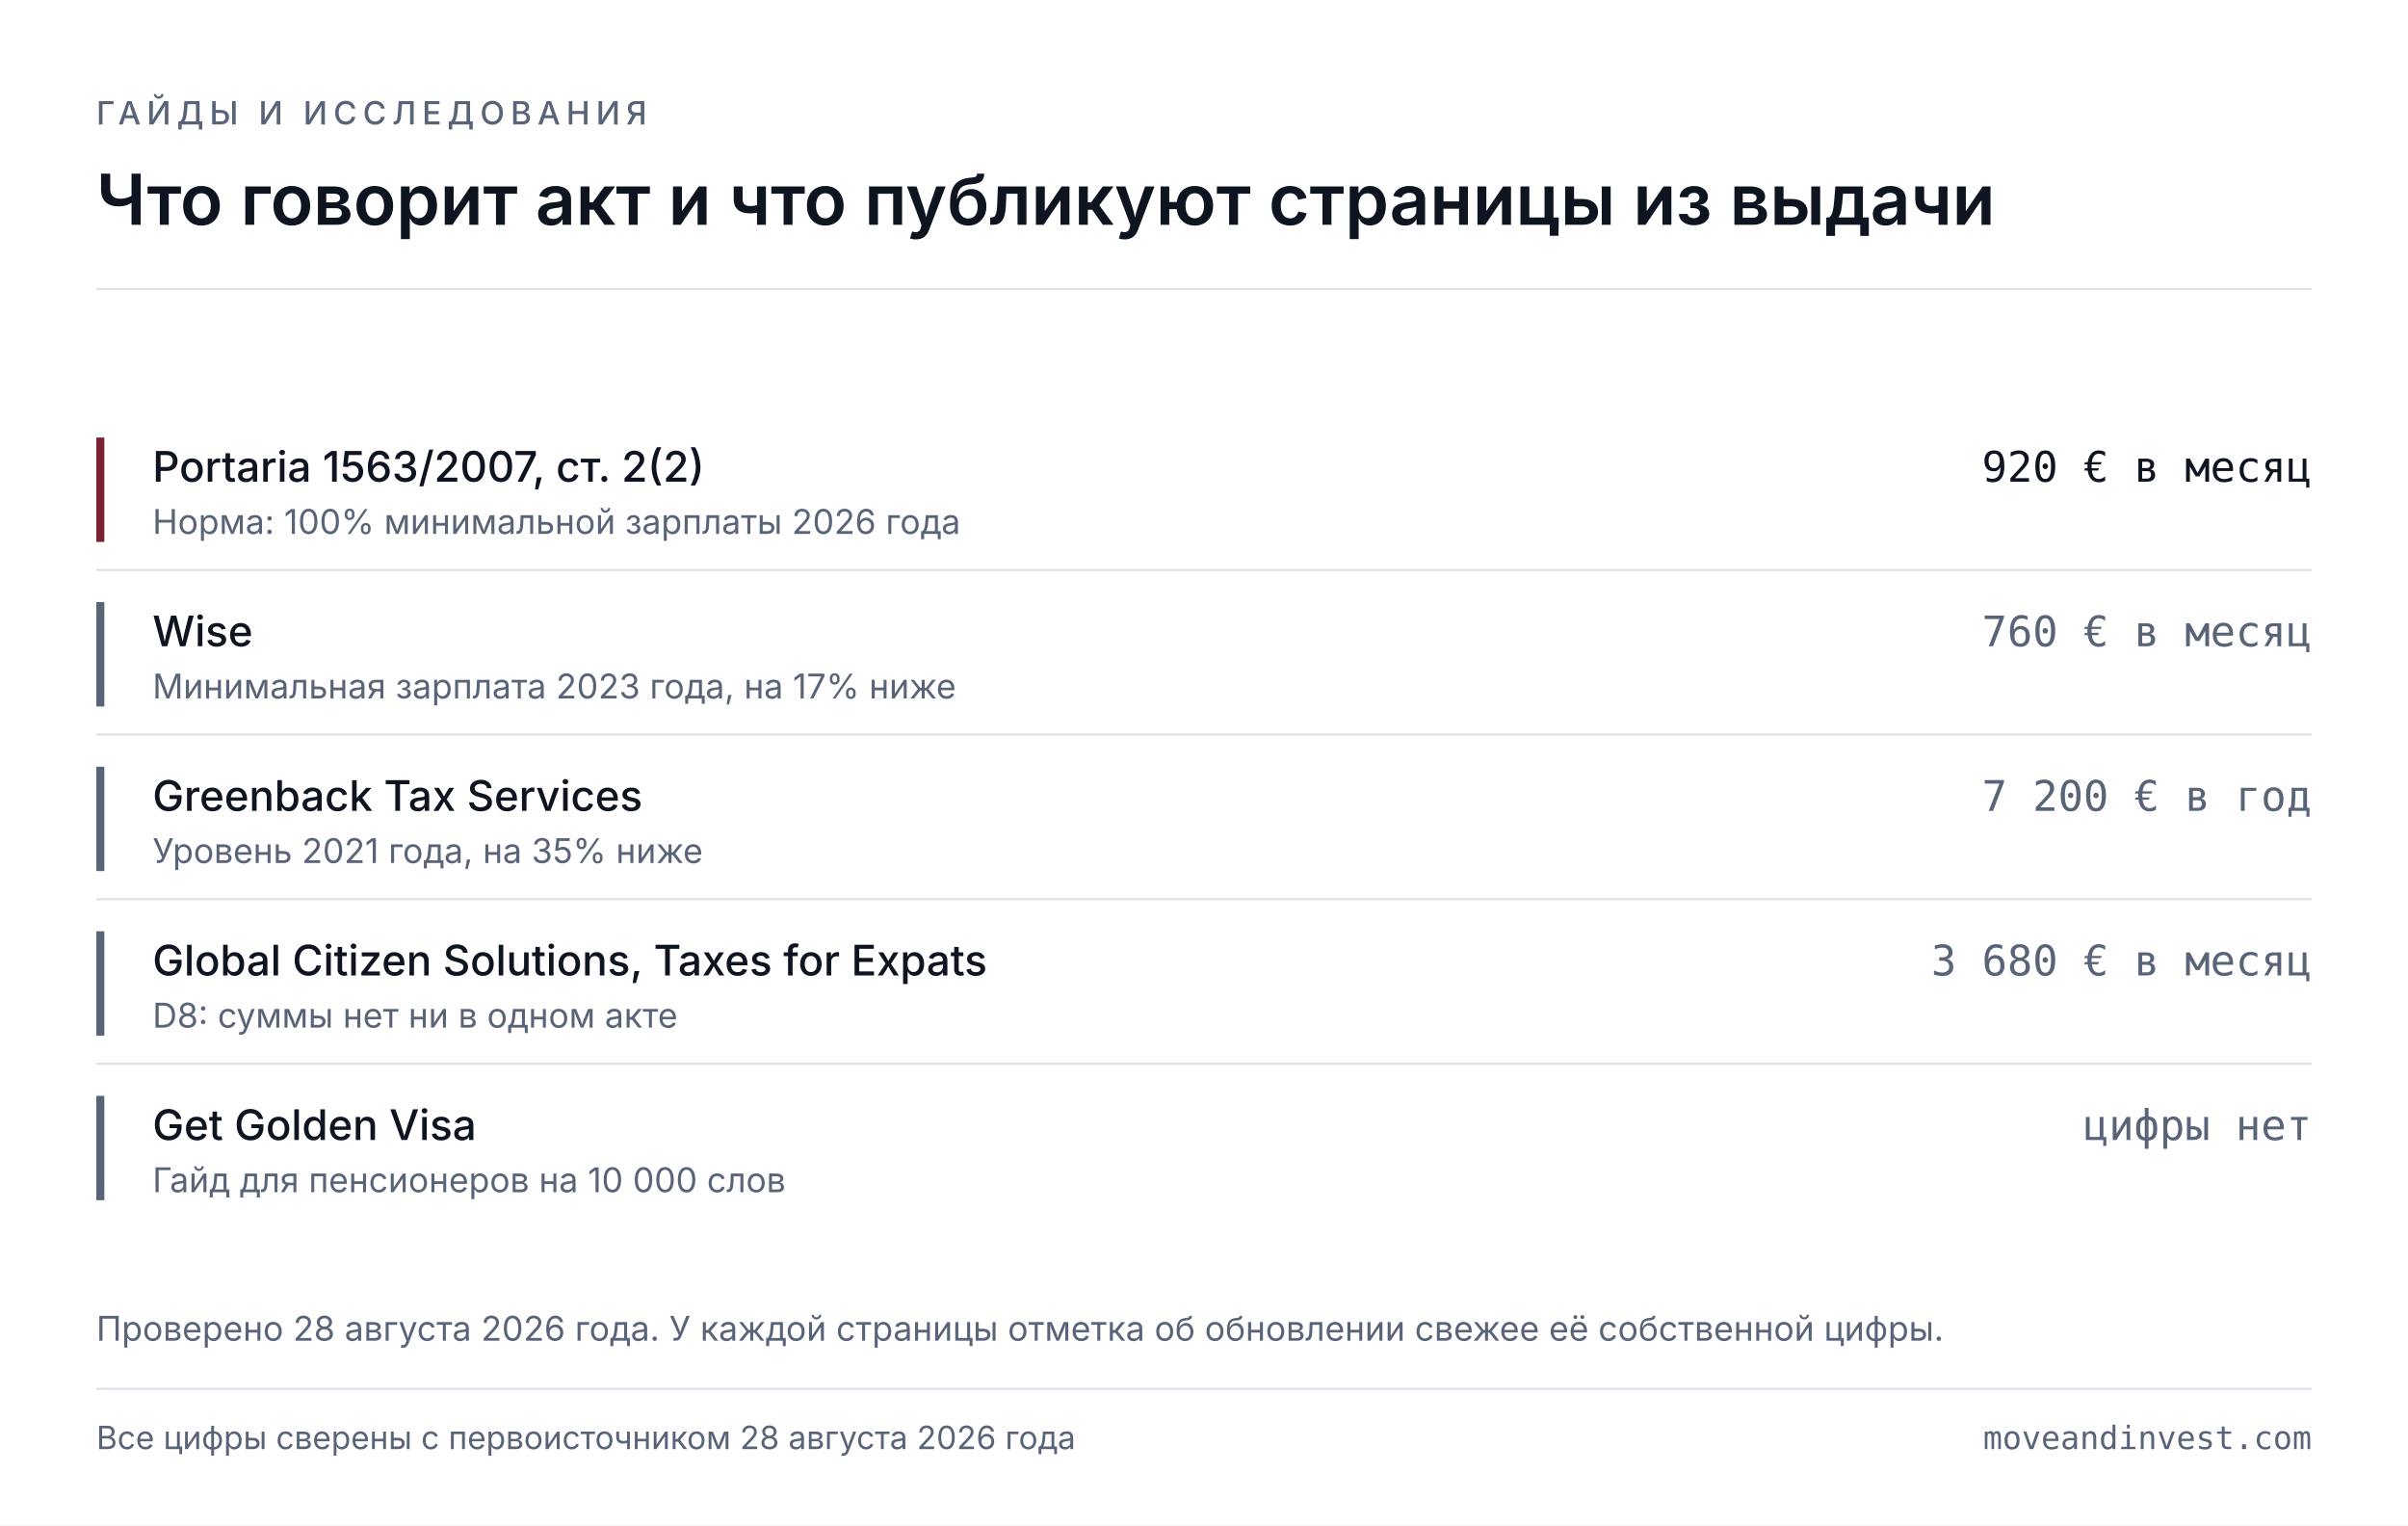
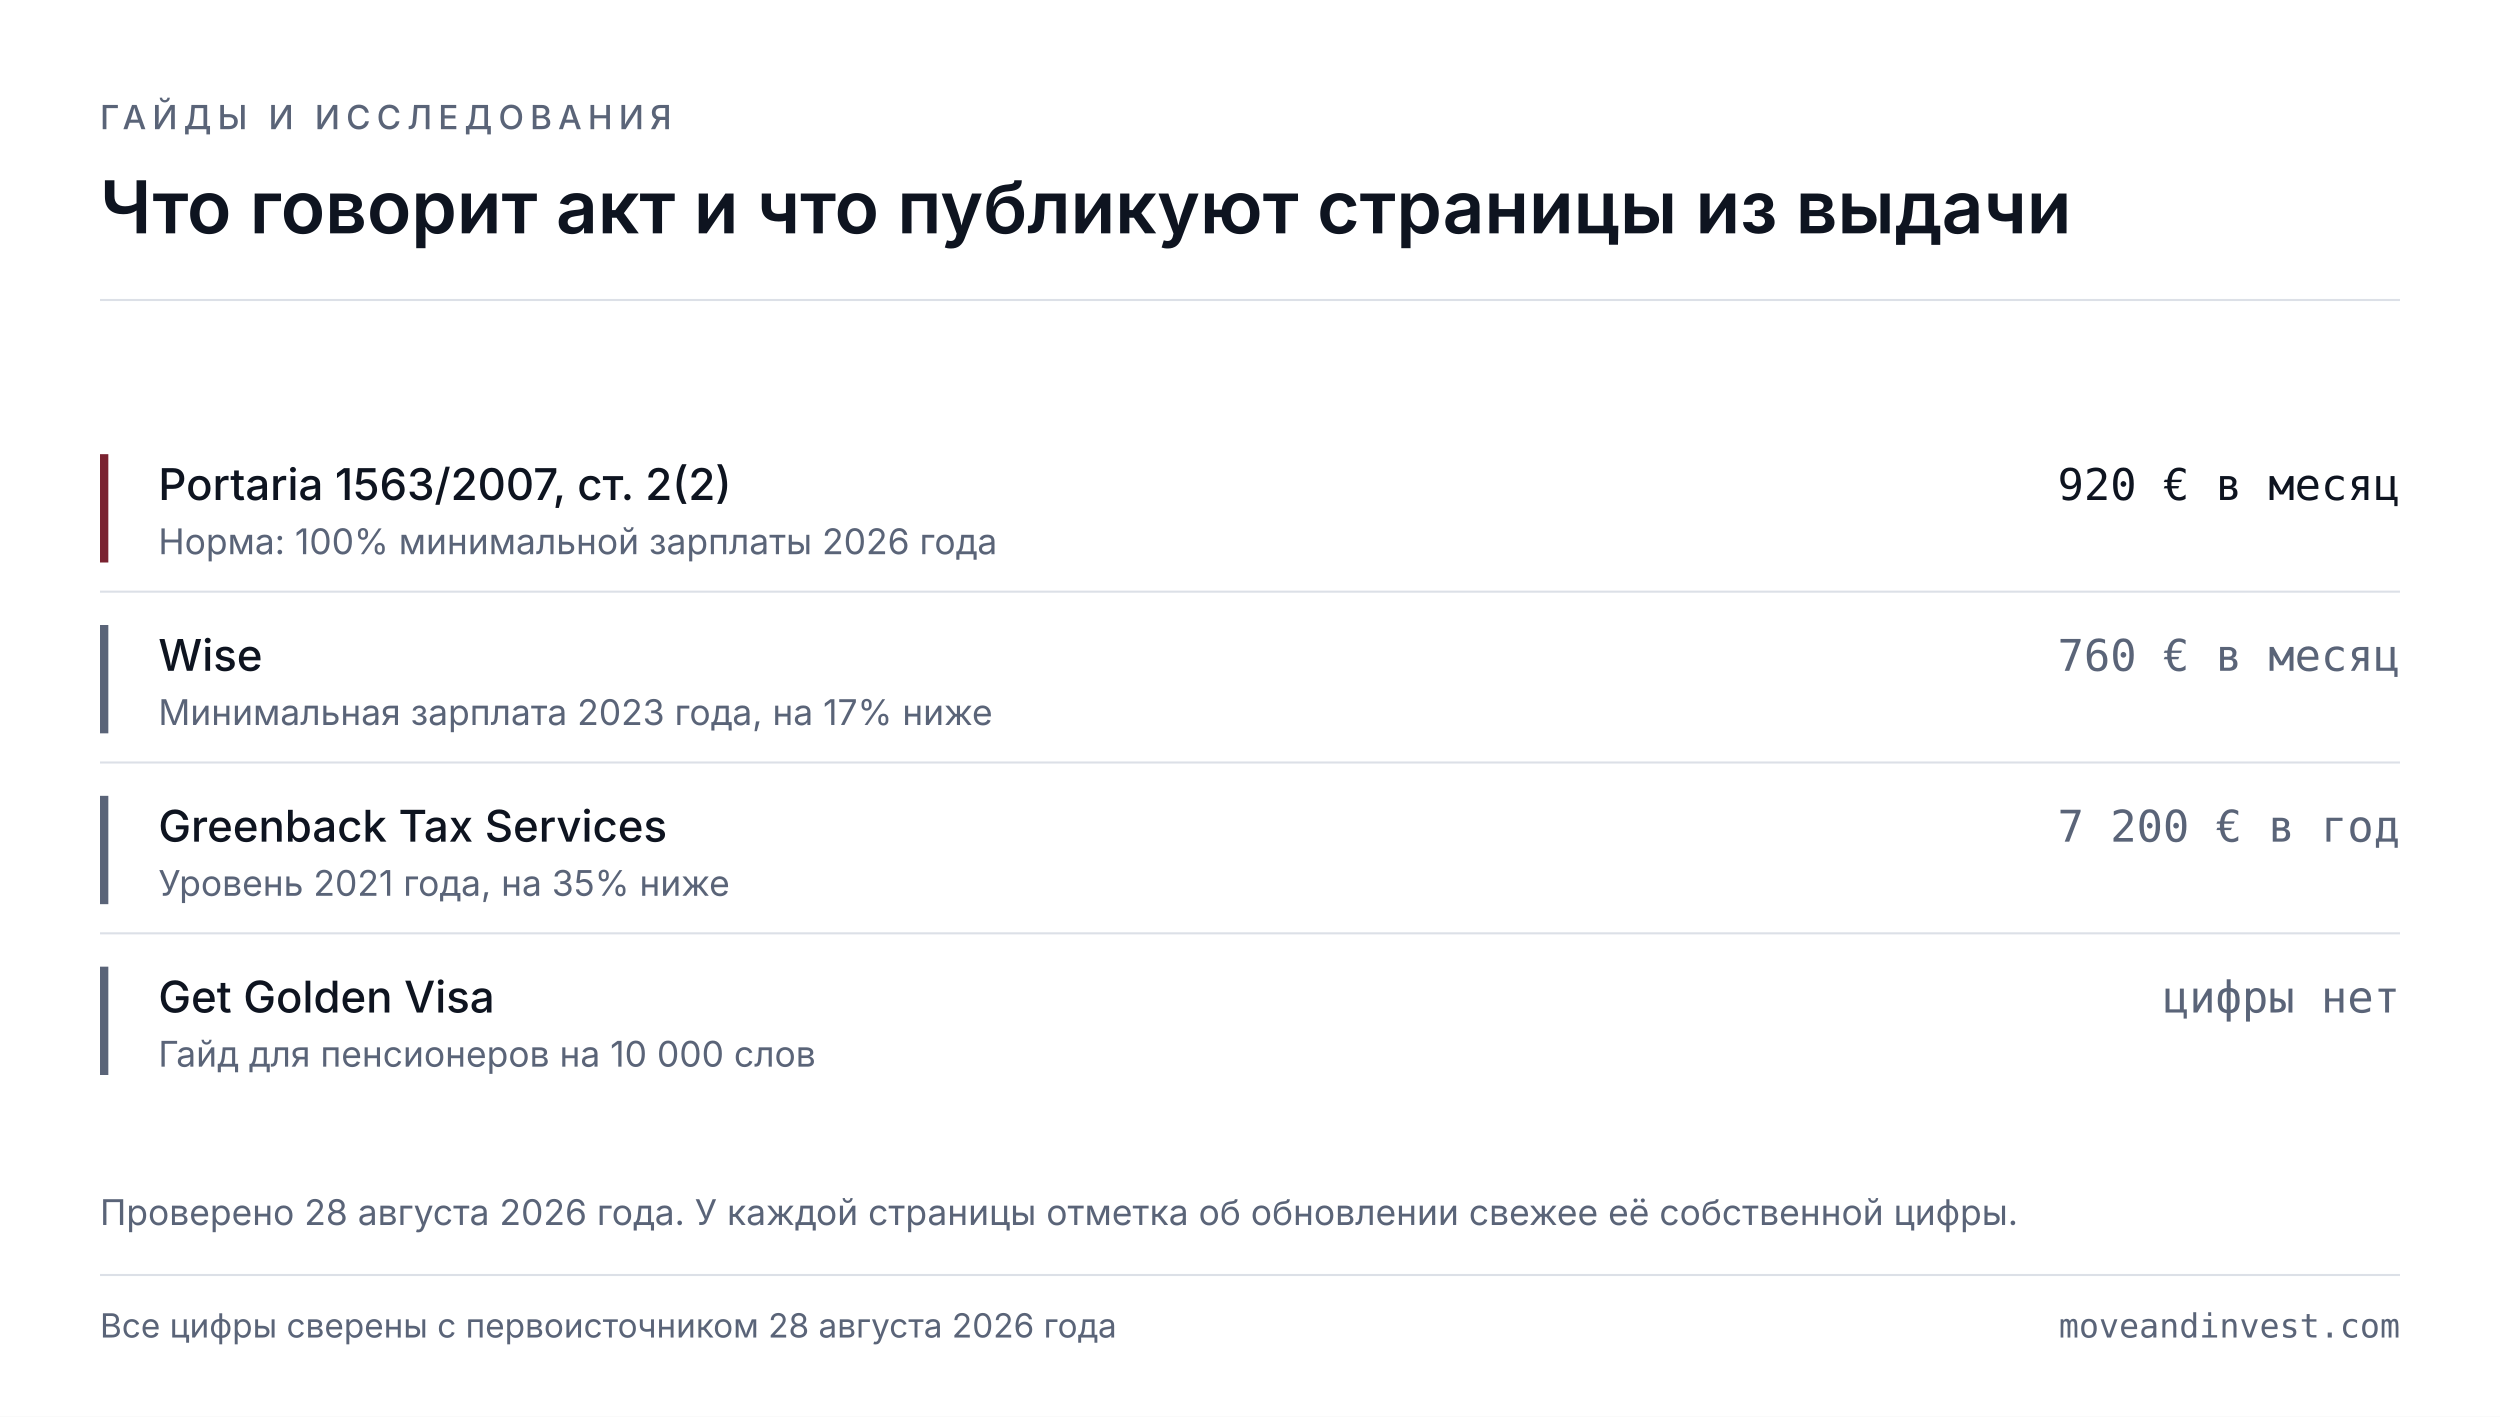
- <svg xmlns="http://www.w3.org/2000/svg" viewBox="0 0 1200 760" width="1200" height="760" role="img" aria-label="Что говорит акт и что публикуют страницы из выдачи">
-   <rect width="1200" height="760" fill="#ffffff" />
+ <svg xmlns="http://www.w3.org/2000/svg" viewBox="0 0 1200 680" width="1200" height="680" role="img" aria-label="Что говорит акт и что публикуют страницы из выдачи">
+   <rect width="1200" height="680" fill="#ffffff" />
  <text x="48" y="62" font-family="Inter, system-ui, sans-serif" font-size="16" font-weight="500" fill="#5a6478" text-anchor="start" letter-spacing="2.93">ГАЙДЫ И ИССЛЕДОВАНИЯ</text>
  <text x="48" y="112" font-family="Inter, system-ui, sans-serif" font-size="35" font-weight="600" fill="#0e1420" text-anchor="start">Что говорит акт и что публикуют страницы из выдачи</text>
  <line x1="48" y1="144" x2="1152" y2="144" stroke="#dce0e7" stroke-width="1" />
  <rect x="48" y="218" width="4" height="52" fill="#7a2230" />
  <text x="76" y="240" font-family="Inter, system-ui, sans-serif" font-size="21" font-weight="500" fill="#0e1420" text-anchor="start">Portaria 1563/2007, ст. 2(2)</text>
  <text x="76" y="266" font-family="Inter, system-ui, sans-serif" font-size="17" font-weight="400" fill="#5a6478" text-anchor="start">Норма: 100% минимальной зарплаты 2026 года</text>
  <text x="1152" y="240" font-family="'JetBrains Mono', ui-monospace, monospace" font-size="21" font-weight="400" fill="#0e1420" text-anchor="end">920 € в месяц</text>
  <line x1="48" y1="284" x2="1152" y2="284" stroke="#dce0e7" stroke-width="1" />
  <rect x="48" y="300" width="4" height="52" fill="#5a6478" />
  <text x="76" y="322" font-family="Inter, system-ui, sans-serif" font-size="21" font-weight="500" fill="#0e1420" text-anchor="start">Wise</text>
  <text x="76" y="348" font-family="Inter, system-ui, sans-serif" font-size="17" font-weight="400" fill="#5a6478" text-anchor="start">Минимальная зарплата 2023 года, на 17% ниже</text>
  <text x="1152" y="322" font-family="'JetBrains Mono', ui-monospace, monospace" font-size="21" font-weight="400" fill="#5a6478" text-anchor="end">760 € в месяц</text>
  <line x1="48" y1="366" x2="1152" y2="366" stroke="#dce0e7" stroke-width="1" />
  <rect x="48" y="382" width="4" height="52" fill="#5a6478" />
  <text x="76" y="404" font-family="Inter, system-ui, sans-serif" font-size="21" font-weight="500" fill="#0e1420" text-anchor="start">Greenback Tax Services</text>
  <text x="76" y="430" font-family="Inter, system-ui, sans-serif" font-size="17" font-weight="400" fill="#5a6478" text-anchor="start">Уровень 2021 года, на 35% ниже</text>
  <text x="1152" y="404" font-family="'JetBrains Mono', ui-monospace, monospace" font-size="21" font-weight="400" fill="#5a6478" text-anchor="end">7 200 € в год</text>
  <line x1="48" y1="448" x2="1152" y2="448" stroke="#dce0e7" stroke-width="1" />
  <rect x="48" y="464" width="4" height="52" fill="#5a6478" />
-   <text x="76" y="486" font-family="Inter, system-ui, sans-serif" font-size="21" font-weight="500" fill="#0e1420" text-anchor="start">Global Citizen Solutions, Taxes for Expats</text>
-   <text x="76" y="512" font-family="Inter, system-ui, sans-serif" font-size="17" font-weight="400" fill="#5a6478" text-anchor="start">D8: суммы нет ни в одном акте</text>
-   <text x="1152" y="486" font-family="'JetBrains Mono', ui-monospace, monospace" font-size="21" font-weight="400" fill="#5a6478" text-anchor="end">3 680 € в месяц</text>
-   <line x1="48" y1="530" x2="1152" y2="530" stroke="#dce0e7" stroke-width="1" />
-   <rect x="48" y="546" width="4" height="52" fill="#5a6478" />
-   <text x="76" y="568" font-family="Inter, system-ui, sans-serif" font-size="21" font-weight="500" fill="#0e1420" text-anchor="start">Get Golden Visa</text>
-   <text x="76" y="594" font-family="Inter, system-ui, sans-serif" font-size="17" font-weight="400" fill="#5a6478" text-anchor="start">Гайд для пенсионеров на 10 000 слов</text>
-   <text x="1152" y="568" font-family="'JetBrains Mono', ui-monospace, monospace" font-size="21" font-weight="400" fill="#5a6478" text-anchor="end">цифры нет</text>
-   <text x="48" y="668" font-family="Inter, system-ui, sans-serif" font-size="17" font-weight="400" fill="#5a6478" text-anchor="start">Проверено 28 августа 2026 года. У каждой страницы отметка об обновлении свежее её собственной цифры.</text>
-   <line x1="48" y1="692" x2="1152" y2="692" stroke="#dce0e7" stroke-width="1" />
-   <text x="48" y="722" font-family="Inter, system-ui, sans-serif" font-size="16" font-weight="400" fill="#5a6478" text-anchor="start">Все цифры сверены с первоисточником 28 августа 2026 года</text>
-   <text x="1152" y="722" font-family="'JetBrains Mono', ui-monospace, monospace" font-size="16" font-weight="400" fill="#5a6478" text-anchor="end">moveandinvest.com</text>
+   <text x="76" y="486" font-family="Inter, system-ui, sans-serif" font-size="21" font-weight="500" fill="#0e1420" text-anchor="start">Get Golden Visa</text>
+   <text x="76" y="512" font-family="Inter, system-ui, sans-serif" font-size="17" font-weight="400" fill="#5a6478" text-anchor="start">Гайд для пенсионеров на 10 000 слов</text>
+   <text x="1152" y="486" font-family="'JetBrains Mono', ui-monospace, monospace" font-size="21" font-weight="400" fill="#5a6478" text-anchor="end">цифры нет</text>
+   <text x="48" y="588" font-family="Inter, system-ui, sans-serif" font-size="17" font-weight="400" fill="#5a6478" text-anchor="start">Проверено 28 августа 2026 года. У каждой страницы отметка об обновлении свежее её собственной цифры.</text>
+   <line x1="48" y1="612" x2="1152" y2="612" stroke="#dce0e7" stroke-width="1" />
+   <text x="48" y="642" font-family="Inter, system-ui, sans-serif" font-size="16" font-weight="400" fill="#5a6478" text-anchor="start">Все цифры сверены с первоисточником 28 августа 2026 года</text>
+   <text x="1152" y="642" font-family="'JetBrains Mono', ui-monospace, monospace" font-size="16" font-weight="400" fill="#5a6478" text-anchor="end">moveandinvest.com</text>
</svg>
